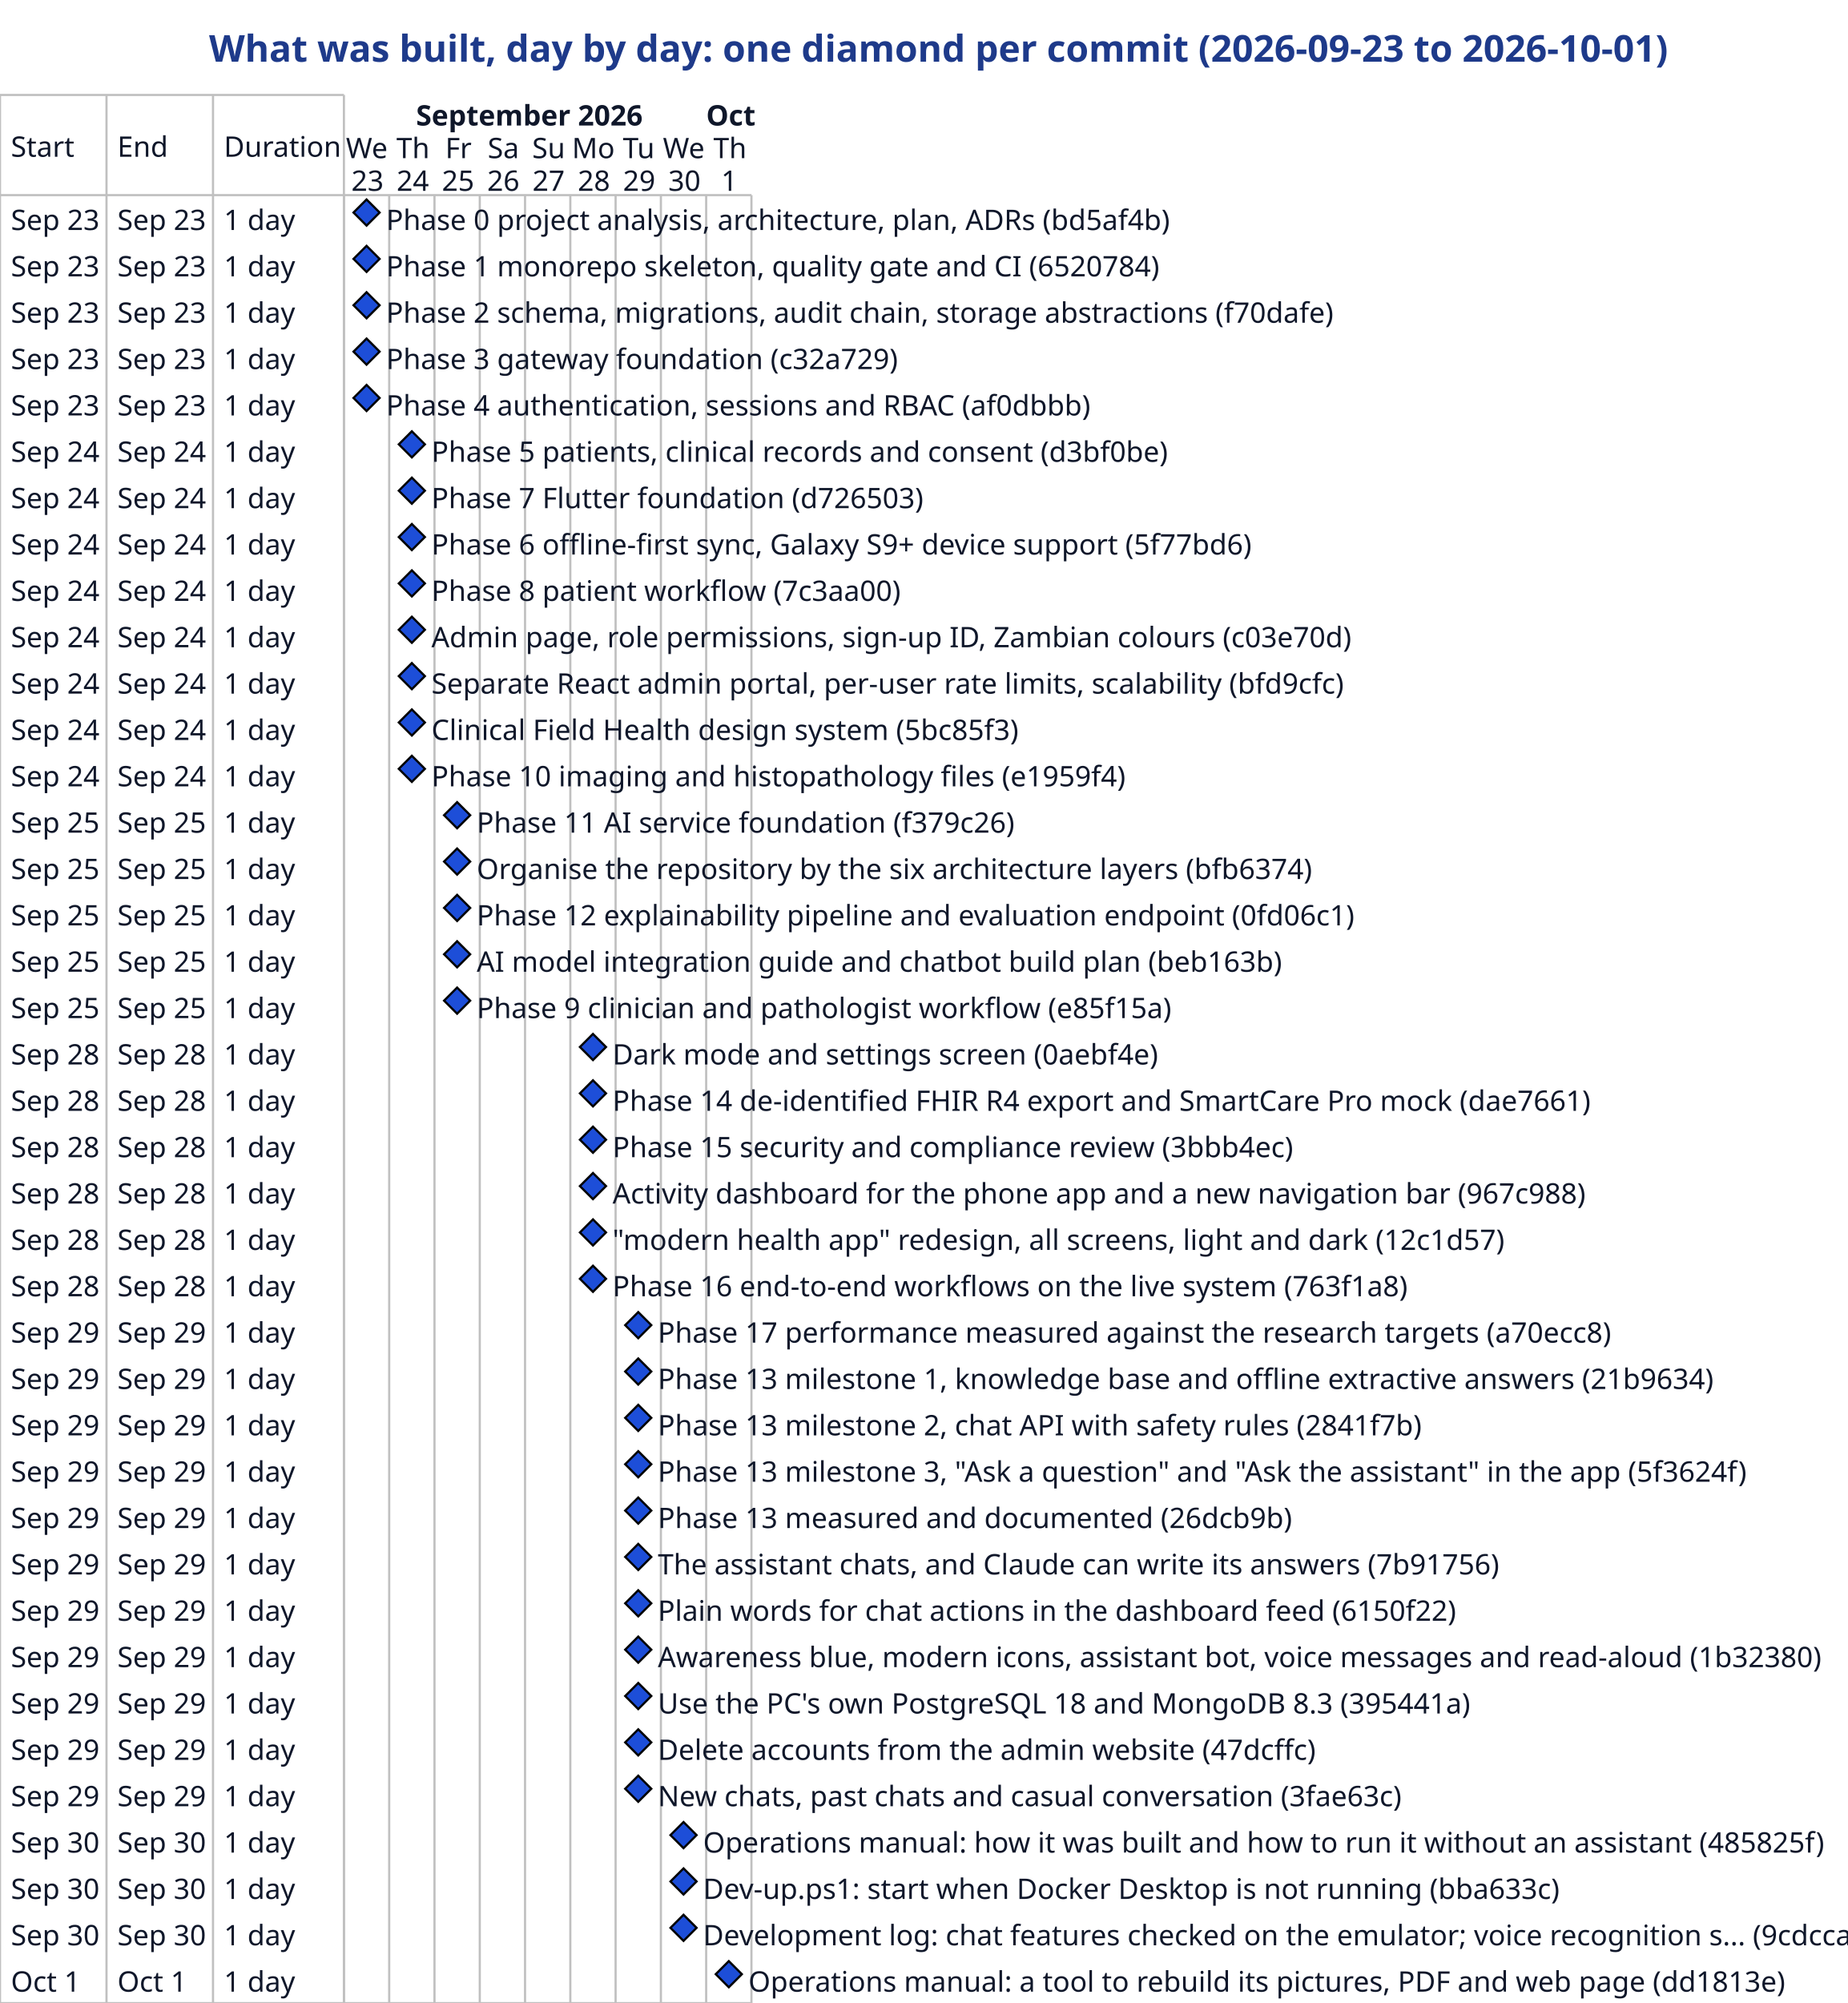
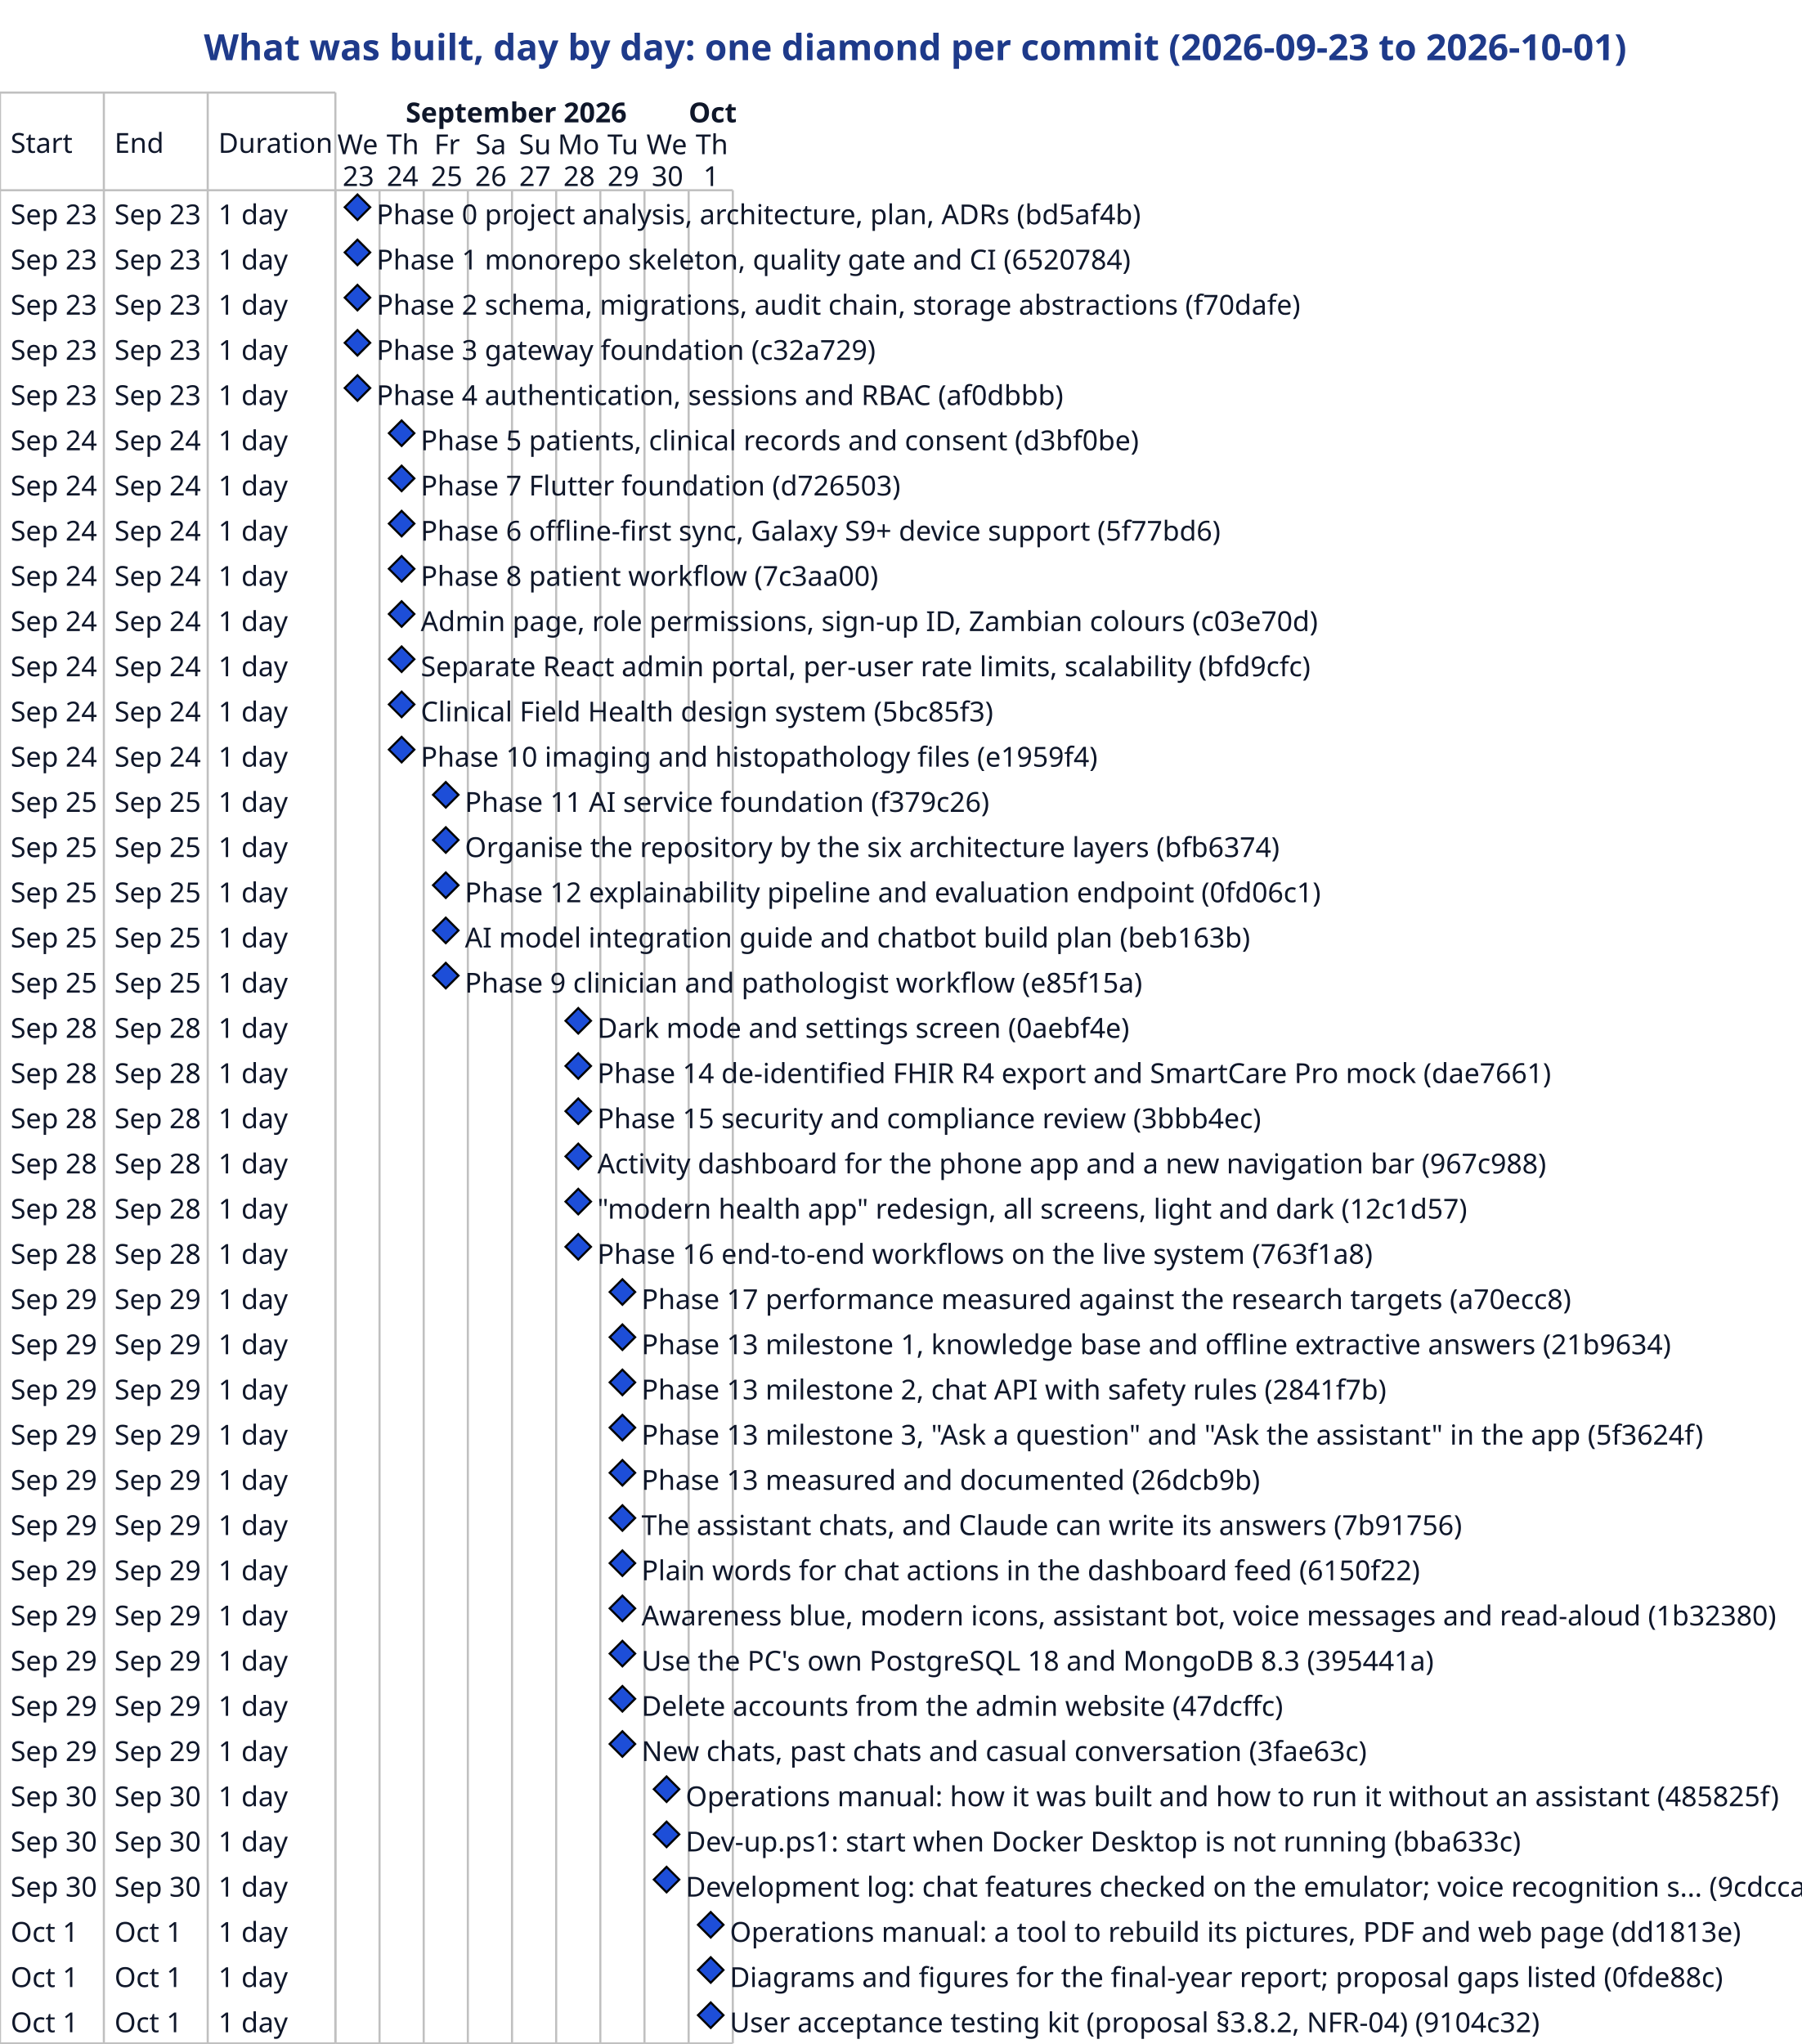
- <svg xmlns="http://www.w3.org/2000/svg" version="1.1" data-diagram-type="GANTT" style="width:1503px;height:1629px;background:#FFFFFF;" width="1503.438px" height="1629.167px" viewBox="0 0 1503 1629" zoomAndPan="magnify" preserveAspectRatio="none" contentStyleType="text/css">
+ <svg xmlns="http://www.w3.org/2000/svg" version="1.1" data-diagram-type="GANTT" style="width:1503px;height:1705px;background:#FFFFFF;" width="1503.438px" height="1705.313px" viewBox="0 0 1503 1705" zoomAndPan="magnify" preserveAspectRatio="none" contentStyleType="text/css">
  <defs />
  <g font-family="sans-serif" lengthAdjust="spacing">
    <g class="title" data-source-line="8">
      <text x="170.079" y="50.194" fill="#1E3A8A" font-size="30.104" textLength="1160.774" font-weight="700" font-family="'Segoe UI'">What was built, day by day: one diamond per commit (2026-09-23 to 2026-10-01)</text>
    </g>
    <line x1="0" y1="77.228" x2="279.759" y2="77.228" style="stroke:#C0C0C0;stroke-width:1.771;" />
    <line x1="0" y1="158.687" x2="279.759" y2="158.687" style="stroke:#C0C0C0;stroke-width:1.771;" />
-     <line x1="0" y1="1629.097" x2="279.759" y2="1629.097" style="stroke:#C0C0C0;stroke-width:1.771;" />
-     <line x1="0" y1="77.228" x2="0" y2="1629.097" style="stroke:#C0C0C0;stroke-width:1.771;" />
-     <line x1="86.636" y1="77.228" x2="86.636" y2="1629.097" style="stroke:#C0C0C0;stroke-width:1.771;" />
-     <line x1="173.272" y1="77.228" x2="173.272" y2="1629.097" style="stroke:#C0C0C0;stroke-width:1.771;" />
-     <line x1="279.759" y1="77.228" x2="279.759" y2="1629.097" style="stroke:#C0C0C0;stroke-width:1.771;" />
+     <line x1="0" y1="1704.503" x2="279.759" y2="1704.503" style="stroke:#C0C0C0;stroke-width:1.771;" />
+     <line x1="0" y1="77.228" x2="0" y2="1704.503" style="stroke:#C0C0C0;stroke-width:1.771;" />
+     <line x1="86.636" y1="77.228" x2="86.636" y2="1704.503" style="stroke:#C0C0C0;stroke-width:1.771;" />
+     <line x1="173.272" y1="77.228" x2="173.272" y2="1704.503" style="stroke:#C0C0C0;stroke-width:1.771;" />
+     <line x1="279.759" y1="77.228" x2="279.759" y2="1704.503" style="stroke:#C0C0C0;stroke-width:1.771;" />
    <text x="8.854" y="127.49" fill="#0F172A" font-size="23.021" textLength="47.548" font-family="'Segoe UI'">Start</text>
    <text x="95.49" y="127.49" fill="#0F172A" font-size="23.021" textLength="38.229" font-family="'Segoe UI'">End</text>
    <text x="182.126" y="127.49" fill="#0F172A" font-size="23.021" textLength="88.779" font-family="'Segoe UI'">Duration</text>
    <text x="8.854" y="187.07" fill="#0F172A" font-size="23.021" textLength="68.928" font-family="'Segoe UI'">Sep 23</text>
    <text x="95.49" y="187.07" fill="#0F172A" font-size="23.021" textLength="68.928" font-family="'Segoe UI'">Sep 23</text>
    <text x="182.126" y="187.07" fill="#0F172A" font-size="23.021" textLength="55.124" font-family="'Segoe UI'">1 day</text>
    <text x="8.854" y="224.773" fill="#0F172A" font-size="23.021" textLength="68.928" font-family="'Segoe UI'">Sep 23</text>
    <text x="95.49" y="224.773" fill="#0F172A" font-size="23.021" textLength="68.928" font-family="'Segoe UI'">Sep 23</text>
    <text x="182.126" y="224.773" fill="#0F172A" font-size="23.021" textLength="55.124" font-family="'Segoe UI'">1 day</text>
    <text x="8.854" y="262.476" fill="#0F172A" font-size="23.021" textLength="68.928" font-family="'Segoe UI'">Sep 23</text>
    <text x="95.49" y="262.476" fill="#0F172A" font-size="23.021" textLength="68.928" font-family="'Segoe UI'">Sep 23</text>
    <text x="182.126" y="262.476" fill="#0F172A" font-size="23.021" textLength="55.124" font-family="'Segoe UI'">1 day</text>
    <text x="8.854" y="300.179" fill="#0F172A" font-size="23.021" textLength="68.928" font-family="'Segoe UI'">Sep 23</text>
    <text x="95.49" y="300.179" fill="#0F172A" font-size="23.021" textLength="68.928" font-family="'Segoe UI'">Sep 23</text>
    <text x="182.126" y="300.179" fill="#0F172A" font-size="23.021" textLength="55.124" font-family="'Segoe UI'">1 day</text>
    <text x="8.854" y="337.882" fill="#0F172A" font-size="23.021" textLength="68.928" font-family="'Segoe UI'">Sep 23</text>
    <text x="95.49" y="337.882" fill="#0F172A" font-size="23.021" textLength="68.928" font-family="'Segoe UI'">Sep 23</text>
    <text x="182.126" y="337.882" fill="#0F172A" font-size="23.021" textLength="55.124" font-family="'Segoe UI'">1 day</text>
    <text x="8.854" y="375.584" fill="#0F172A" font-size="23.021" textLength="68.928" font-family="'Segoe UI'">Sep 24</text>
    <text x="95.49" y="375.584" fill="#0F172A" font-size="23.021" textLength="68.928" font-family="'Segoe UI'">Sep 24</text>
    <text x="182.126" y="375.584" fill="#0F172A" font-size="23.021" textLength="55.124" font-family="'Segoe UI'">1 day</text>
    <text x="8.854" y="413.287" fill="#0F172A" font-size="23.021" textLength="68.928" font-family="'Segoe UI'">Sep 24</text>
    <text x="95.49" y="413.287" fill="#0F172A" font-size="23.021" textLength="68.928" font-family="'Segoe UI'">Sep 24</text>
    <text x="182.126" y="413.287" fill="#0F172A" font-size="23.021" textLength="55.124" font-family="'Segoe UI'">1 day</text>
    <text x="8.854" y="450.99" fill="#0F172A" font-size="23.021" textLength="68.928" font-family="'Segoe UI'">Sep 24</text>
    <text x="95.49" y="450.99" fill="#0F172A" font-size="23.021" textLength="68.928" font-family="'Segoe UI'">Sep 24</text>
    <text x="182.126" y="450.99" fill="#0F172A" font-size="23.021" textLength="55.124" font-family="'Segoe UI'">1 day</text>
    <text x="8.854" y="488.693" fill="#0F172A" font-size="23.021" textLength="68.928" font-family="'Segoe UI'">Sep 24</text>
    <text x="95.49" y="488.693" fill="#0F172A" font-size="23.021" textLength="68.928" font-family="'Segoe UI'">Sep 24</text>
    <text x="182.126" y="488.693" fill="#0F172A" font-size="23.021" textLength="55.124" font-family="'Segoe UI'">1 day</text>
    <text x="8.854" y="526.396" fill="#0F172A" font-size="23.021" textLength="68.928" font-family="'Segoe UI'">Sep 24</text>
    <text x="95.49" y="526.396" fill="#0F172A" font-size="23.021" textLength="68.928" font-family="'Segoe UI'">Sep 24</text>
    <text x="182.126" y="526.396" fill="#0F172A" font-size="23.021" textLength="55.124" font-family="'Segoe UI'">1 day</text>
    <text x="8.854" y="564.099" fill="#0F172A" font-size="23.021" textLength="68.928" font-family="'Segoe UI'">Sep 24</text>
    <text x="95.49" y="564.099" fill="#0F172A" font-size="23.021" textLength="68.928" font-family="'Segoe UI'">Sep 24</text>
    <text x="182.126" y="564.099" fill="#0F172A" font-size="23.021" textLength="55.124" font-family="'Segoe UI'">1 day</text>
    <text x="8.854" y="601.801" fill="#0F172A" font-size="23.021" textLength="68.928" font-family="'Segoe UI'">Sep 24</text>
    <text x="95.49" y="601.801" fill="#0F172A" font-size="23.021" textLength="68.928" font-family="'Segoe UI'">Sep 24</text>
    <text x="182.126" y="601.801" fill="#0F172A" font-size="23.021" textLength="55.124" font-family="'Segoe UI'">1 day</text>
    <text x="8.854" y="639.504" fill="#0F172A" font-size="23.021" textLength="68.928" font-family="'Segoe UI'">Sep 24</text>
    <text x="95.49" y="639.504" fill="#0F172A" font-size="23.021" textLength="68.928" font-family="'Segoe UI'">Sep 24</text>
    <text x="182.126" y="639.504" fill="#0F172A" font-size="23.021" textLength="55.124" font-family="'Segoe UI'">1 day</text>
    <text x="8.854" y="677.207" fill="#0F172A" font-size="23.021" textLength="68.928" font-family="'Segoe UI'">Sep 25</text>
    <text x="95.49" y="677.207" fill="#0F172A" font-size="23.021" textLength="68.928" font-family="'Segoe UI'">Sep 25</text>
    <text x="182.126" y="677.207" fill="#0F172A" font-size="23.021" textLength="55.124" font-family="'Segoe UI'">1 day</text>
    <text x="8.854" y="714.91" fill="#0F172A" font-size="23.021" textLength="68.928" font-family="'Segoe UI'">Sep 25</text>
    <text x="95.49" y="714.91" fill="#0F172A" font-size="23.021" textLength="68.928" font-family="'Segoe UI'">Sep 25</text>
    <text x="182.126" y="714.91" fill="#0F172A" font-size="23.021" textLength="55.124" font-family="'Segoe UI'">1 day</text>
    <text x="8.854" y="752.613" fill="#0F172A" font-size="23.021" textLength="68.928" font-family="'Segoe UI'">Sep 25</text>
    <text x="95.49" y="752.613" fill="#0F172A" font-size="23.021" textLength="68.928" font-family="'Segoe UI'">Sep 25</text>
    <text x="182.126" y="752.613" fill="#0F172A" font-size="23.021" textLength="55.124" font-family="'Segoe UI'">1 day</text>
    <text x="8.854" y="790.316" fill="#0F172A" font-size="23.021" textLength="68.928" font-family="'Segoe UI'">Sep 25</text>
    <text x="95.49" y="790.316" fill="#0F172A" font-size="23.021" textLength="68.928" font-family="'Segoe UI'">Sep 25</text>
    <text x="182.126" y="790.316" fill="#0F172A" font-size="23.021" textLength="55.124" font-family="'Segoe UI'">1 day</text>
    <text x="8.854" y="828.018" fill="#0F172A" font-size="23.021" textLength="68.928" font-family="'Segoe UI'">Sep 25</text>
    <text x="95.49" y="828.018" fill="#0F172A" font-size="23.021" textLength="68.928" font-family="'Segoe UI'">Sep 25</text>
    <text x="182.126" y="828.018" fill="#0F172A" font-size="23.021" textLength="55.124" font-family="'Segoe UI'">1 day</text>
    <text x="8.854" y="865.721" fill="#0F172A" font-size="23.021" textLength="68.928" font-family="'Segoe UI'">Sep 28</text>
    <text x="95.49" y="865.721" fill="#0F172A" font-size="23.021" textLength="68.928" font-family="'Segoe UI'">Sep 28</text>
    <text x="182.126" y="865.721" fill="#0F172A" font-size="23.021" textLength="55.124" font-family="'Segoe UI'">1 day</text>
    <text x="8.854" y="903.424" fill="#0F172A" font-size="23.021" textLength="68.928" font-family="'Segoe UI'">Sep 28</text>
    <text x="95.49" y="903.424" fill="#0F172A" font-size="23.021" textLength="68.928" font-family="'Segoe UI'">Sep 28</text>
    <text x="182.126" y="903.424" fill="#0F172A" font-size="23.021" textLength="55.124" font-family="'Segoe UI'">1 day</text>
    <text x="8.854" y="941.127" fill="#0F172A" font-size="23.021" textLength="68.928" font-family="'Segoe UI'">Sep 28</text>
    <text x="95.49" y="941.127" fill="#0F172A" font-size="23.021" textLength="68.928" font-family="'Segoe UI'">Sep 28</text>
    <text x="182.126" y="941.127" fill="#0F172A" font-size="23.021" textLength="55.124" font-family="'Segoe UI'">1 day</text>
    <text x="8.854" y="978.83" fill="#0F172A" font-size="23.021" textLength="68.928" font-family="'Segoe UI'">Sep 28</text>
    <text x="95.49" y="978.83" fill="#0F172A" font-size="23.021" textLength="68.928" font-family="'Segoe UI'">Sep 28</text>
    <text x="182.126" y="978.83" fill="#0F172A" font-size="23.021" textLength="55.124" font-family="'Segoe UI'">1 day</text>
    <text x="8.854" y="1016.533" fill="#0F172A" font-size="23.021" textLength="68.928" font-family="'Segoe UI'">Sep 28</text>
    <text x="95.49" y="1016.533" fill="#0F172A" font-size="23.021" textLength="68.928" font-family="'Segoe UI'">Sep 28</text>
    <text x="182.126" y="1016.533" fill="#0F172A" font-size="23.021" textLength="55.124" font-family="'Segoe UI'">1 day</text>
    <text x="8.854" y="1054.236" fill="#0F172A" font-size="23.021" textLength="68.928" font-family="'Segoe UI'">Sep 28</text>
    <text x="95.49" y="1054.236" fill="#0F172A" font-size="23.021" textLength="68.928" font-family="'Segoe UI'">Sep 28</text>
    <text x="182.126" y="1054.236" fill="#0F172A" font-size="23.021" textLength="55.124" font-family="'Segoe UI'">1 day</text>
    <text x="8.854" y="1091.938" fill="#0F172A" font-size="23.021" textLength="68.928" font-family="'Segoe UI'">Sep 29</text>
    <text x="95.49" y="1091.938" fill="#0F172A" font-size="23.021" textLength="68.928" font-family="'Segoe UI'">Sep 29</text>
    <text x="182.126" y="1091.938" fill="#0F172A" font-size="23.021" textLength="55.124" font-family="'Segoe UI'">1 day</text>
    <text x="8.854" y="1129.641" fill="#0F172A" font-size="23.021" textLength="68.928" font-family="'Segoe UI'">Sep 29</text>
    <text x="95.49" y="1129.641" fill="#0F172A" font-size="23.021" textLength="68.928" font-family="'Segoe UI'">Sep 29</text>
    <text x="182.126" y="1129.641" fill="#0F172A" font-size="23.021" textLength="55.124" font-family="'Segoe UI'">1 day</text>
    <text x="8.854" y="1167.344" fill="#0F172A" font-size="23.021" textLength="68.928" font-family="'Segoe UI'">Sep 29</text>
    <text x="95.49" y="1167.344" fill="#0F172A" font-size="23.021" textLength="68.928" font-family="'Segoe UI'">Sep 29</text>
    <text x="182.126" y="1167.344" fill="#0F172A" font-size="23.021" textLength="55.124" font-family="'Segoe UI'">1 day</text>
    <text x="8.854" y="1205.047" fill="#0F172A" font-size="23.021" textLength="68.928" font-family="'Segoe UI'">Sep 29</text>
    <text x="95.49" y="1205.047" fill="#0F172A" font-size="23.021" textLength="68.928" font-family="'Segoe UI'">Sep 29</text>
    <text x="182.126" y="1205.047" fill="#0F172A" font-size="23.021" textLength="55.124" font-family="'Segoe UI'">1 day</text>
    <text x="8.854" y="1242.75" fill="#0F172A" font-size="23.021" textLength="68.928" font-family="'Segoe UI'">Sep 29</text>
    <text x="95.49" y="1242.75" fill="#0F172A" font-size="23.021" textLength="68.928" font-family="'Segoe UI'">Sep 29</text>
    <text x="182.126" y="1242.75" fill="#0F172A" font-size="23.021" textLength="55.124" font-family="'Segoe UI'">1 day</text>
    <text x="8.854" y="1280.453" fill="#0F172A" font-size="23.021" textLength="68.928" font-family="'Segoe UI'">Sep 29</text>
    <text x="95.49" y="1280.453" fill="#0F172A" font-size="23.021" textLength="68.928" font-family="'Segoe UI'">Sep 29</text>
    <text x="182.126" y="1280.453" fill="#0F172A" font-size="23.021" textLength="55.124" font-family="'Segoe UI'">1 day</text>
    <text x="8.854" y="1318.155" fill="#0F172A" font-size="23.021" textLength="68.928" font-family="'Segoe UI'">Sep 29</text>
    <text x="95.49" y="1318.155" fill="#0F172A" font-size="23.021" textLength="68.928" font-family="'Segoe UI'">Sep 29</text>
    <text x="182.126" y="1318.155" fill="#0F172A" font-size="23.021" textLength="55.124" font-family="'Segoe UI'">1 day</text>
    <text x="8.854" y="1355.858" fill="#0F172A" font-size="23.021" textLength="68.928" font-family="'Segoe UI'">Sep 29</text>
    <text x="95.49" y="1355.858" fill="#0F172A" font-size="23.021" textLength="68.928" font-family="'Segoe UI'">Sep 29</text>
    <text x="182.126" y="1355.858" fill="#0F172A" font-size="23.021" textLength="55.124" font-family="'Segoe UI'">1 day</text>
    <text x="8.854" y="1393.561" fill="#0F172A" font-size="23.021" textLength="68.928" font-family="'Segoe UI'">Sep 29</text>
    <text x="95.49" y="1393.561" fill="#0F172A" font-size="23.021" textLength="68.928" font-family="'Segoe UI'">Sep 29</text>
    <text x="182.126" y="1393.561" fill="#0F172A" font-size="23.021" textLength="55.124" font-family="'Segoe UI'">1 day</text>
    <text x="8.854" y="1431.264" fill="#0F172A" font-size="23.021" textLength="68.928" font-family="'Segoe UI'">Sep 29</text>
    <text x="95.49" y="1431.264" fill="#0F172A" font-size="23.021" textLength="68.928" font-family="'Segoe UI'">Sep 29</text>
    <text x="182.126" y="1431.264" fill="#0F172A" font-size="23.021" textLength="55.124" font-family="'Segoe UI'">1 day</text>
    <text x="8.854" y="1468.967" fill="#0F172A" font-size="23.021" textLength="68.928" font-family="'Segoe UI'">Sep 29</text>
    <text x="95.49" y="1468.967" fill="#0F172A" font-size="23.021" textLength="68.928" font-family="'Segoe UI'">Sep 29</text>
    <text x="182.126" y="1468.967" fill="#0F172A" font-size="23.021" textLength="55.124" font-family="'Segoe UI'">1 day</text>
    <text x="8.854" y="1506.67" fill="#0F172A" font-size="23.021" textLength="68.928" font-family="'Segoe UI'">Sep 30</text>
    <text x="95.49" y="1506.67" fill="#0F172A" font-size="23.021" textLength="68.928" font-family="'Segoe UI'">Sep 30</text>
    <text x="182.126" y="1506.67" fill="#0F172A" font-size="23.021" textLength="55.124" font-family="'Segoe UI'">1 day</text>
    <text x="8.854" y="1544.372" fill="#0F172A" font-size="23.021" textLength="68.928" font-family="'Segoe UI'">Sep 30</text>
    <text x="95.49" y="1544.372" fill="#0F172A" font-size="23.021" textLength="68.928" font-family="'Segoe UI'">Sep 30</text>
    <text x="182.126" y="1544.372" fill="#0F172A" font-size="23.021" textLength="55.124" font-family="'Segoe UI'">1 day</text>
    <text x="8.854" y="1582.075" fill="#0F172A" font-size="23.021" textLength="68.928" font-family="'Segoe UI'">Sep 30</text>
    <text x="95.49" y="1582.075" fill="#0F172A" font-size="23.021" textLength="68.928" font-family="'Segoe UI'">Sep 30</text>
    <text x="182.126" y="1582.075" fill="#0F172A" font-size="23.021" textLength="55.124" font-family="'Segoe UI'">1 day</text>
    <text x="8.854" y="1619.778" fill="#0F172A" font-size="23.021" textLength="54.506" font-family="'Segoe UI'">Oct 1</text>
    <text x="95.49" y="1619.778" fill="#0F172A" font-size="23.021" textLength="54.506" font-family="'Segoe UI'">Oct 1</text>
    <text x="182.126" y="1619.778" fill="#0F172A" font-size="23.021" textLength="55.124" font-family="'Segoe UI'">1 day</text>
+     <text x="8.854" y="1657.481" fill="#0F172A" font-size="23.021" textLength="54.506" font-family="'Segoe UI'">Oct 1</text>
+     <text x="95.49" y="1657.481" fill="#0F172A" font-size="23.021" textLength="54.506" font-family="'Segoe UI'">Oct 1</text>
+     <text x="182.126" y="1657.481" fill="#0F172A" font-size="23.021" textLength="55.124" font-family="'Segoe UI'">1 day</text>
+     <text x="8.854" y="1695.184" fill="#0F172A" font-size="23.021" textLength="54.506" font-family="'Segoe UI'">Oct 1</text>
+     <text x="95.49" y="1695.184" fill="#0F172A" font-size="23.021" textLength="54.506" font-family="'Segoe UI'">Oct 1</text>
+     <text x="182.126" y="1695.184" fill="#0F172A" font-size="23.021" textLength="55.124" font-family="'Segoe UI'">1 day</text>
    <text x="338.42" y="102.07" fill="#0F172A" font-size="23.021" textLength="177.344" font-weight="700" font-family="'Segoe UI'">September 2026</text>
    <text x="574.425" y="102.07" fill="#0F172A" font-size="23.021" textLength="37.465" font-weight="700" font-family="'Segoe UI'">Oct</text>
    <text x="281.404" y="128.633" fill="#0F172A" font-size="23.021" textLength="33.542" font-family="'Segoe UI'">We</text>
    <text x="322.464" y="128.633" fill="#0F172A" font-size="23.021" textLength="25.089" font-family="'Segoe UI'">Th</text>
    <text x="362.22" y="128.633" fill="#0F172A" font-size="23.021" textLength="19.244" font-family="'Segoe UI'">Fr</text>
    <text x="396.704" y="128.633" fill="#0F172A" font-size="23.021" textLength="23.943" font-family="'Segoe UI'">Sa</text>
    <text x="432.88" y="128.633" fill="#0F172A" font-size="23.021" textLength="25.258" font-family="'Segoe UI'">Su</text>
    <text x="465.262" y="128.633" fill="#0F172A" font-size="23.021" textLength="34.16" font-family="'Segoe UI'">Mo</text>
    <text x="506.631" y="128.633" fill="#0F172A" font-size="23.021" textLength="25.089" font-family="'Segoe UI'">Tu</text>
    <text x="539.238" y="128.633" fill="#0F172A" font-size="23.021" textLength="33.542" font-family="'Segoe UI'">We</text>
    <text x="580.298" y="128.633" fill="#0F172A" font-size="23.021" textLength="25.089" font-family="'Segoe UI'">Th</text>
    <text x="285.766" y="155.195" fill="#0F172A" font-size="23.021" textLength="24.819" font-family="'Segoe UI'">23</text>
    <text x="322.599" y="155.195" fill="#0F172A" font-size="23.021" textLength="24.819" font-family="'Segoe UI'">24</text>
    <text x="359.432" y="155.195" fill="#0F172A" font-size="23.021" textLength="24.819" font-family="'Segoe UI'">25</text>
    <text x="396.266" y="155.195" fill="#0F172A" font-size="23.021" textLength="24.819" font-family="'Segoe UI'">26</text>
    <text x="433.099" y="155.195" fill="#0F172A" font-size="23.021" textLength="24.819" font-family="'Segoe UI'">27</text>
    <text x="469.932" y="155.195" fill="#0F172A" font-size="23.021" textLength="24.819" font-family="'Segoe UI'">28</text>
    <text x="506.766" y="155.195" fill="#0F172A" font-size="23.021" textLength="24.819" font-family="'Segoe UI'">29</text>
    <text x="543.599" y="155.195" fill="#0F172A" font-size="23.021" textLength="24.819" font-family="'Segoe UI'">30</text>
    <text x="586.637" y="155.195" fill="#0F172A" font-size="23.021" font-family="'Segoe UI'">1</text>
-     <line x1="279.759" y1="158.687" x2="279.759" y2="1629.097" style="stroke:#C0C0C0;stroke-width:1.771;" />
-     <line x1="316.592" y1="158.687" x2="316.592" y2="1629.097" style="stroke:#C0C0C0;stroke-width:1.771;" />
-     <line x1="353.425" y1="158.687" x2="353.425" y2="1629.097" style="stroke:#C0C0C0;stroke-width:1.771;" />
-     <line x1="390.259" y1="158.687" x2="390.259" y2="1629.097" style="stroke:#C0C0C0;stroke-width:1.771;" />
-     <line x1="427.092" y1="158.687" x2="427.092" y2="1629.097" style="stroke:#C0C0C0;stroke-width:1.771;" />
-     <line x1="463.925" y1="158.687" x2="463.925" y2="1629.097" style="stroke:#C0C0C0;stroke-width:1.771;" />
-     <line x1="500.759" y1="158.687" x2="500.759" y2="1629.097" style="stroke:#C0C0C0;stroke-width:1.771;" />
-     <line x1="537.592" y1="158.687" x2="537.592" y2="1629.097" style="stroke:#C0C0C0;stroke-width:1.771;" />
-     <line x1="574.425" y1="158.687" x2="574.425" y2="1629.097" style="stroke:#C0C0C0;stroke-width:1.771;" />
-     <line x1="611.259" y1="158.687" x2="611.259" y2="1629.097" style="stroke:#C0C0C0;stroke-width:1.771;" />
+     <line x1="279.759" y1="158.687" x2="279.759" y2="1704.503" style="stroke:#C0C0C0;stroke-width:1.771;" />
+     <line x1="316.592" y1="158.687" x2="316.592" y2="1704.503" style="stroke:#C0C0C0;stroke-width:1.771;" />
+     <line x1="353.425" y1="158.687" x2="353.425" y2="1704.503" style="stroke:#C0C0C0;stroke-width:1.771;" />
+     <line x1="390.259" y1="158.687" x2="390.259" y2="1704.503" style="stroke:#C0C0C0;stroke-width:1.771;" />
+     <line x1="427.092" y1="158.687" x2="427.092" y2="1704.503" style="stroke:#C0C0C0;stroke-width:1.771;" />
+     <line x1="463.925" y1="158.687" x2="463.925" y2="1704.503" style="stroke:#C0C0C0;stroke-width:1.771;" />
+     <line x1="500.759" y1="158.687" x2="500.759" y2="1704.503" style="stroke:#C0C0C0;stroke-width:1.771;" />
+     <line x1="537.592" y1="158.687" x2="537.592" y2="1704.503" style="stroke:#C0C0C0;stroke-width:1.771;" />
+     <line x1="574.425" y1="158.687" x2="574.425" y2="1704.503" style="stroke:#C0C0C0;stroke-width:1.771;" />
+     <line x1="611.259" y1="158.687" x2="611.259" y2="1704.503" style="stroke:#C0C0C0;stroke-width:1.771;" />
    <line x1="279.759" y1="158.687" x2="611.259" y2="158.687" style="stroke:#C0C0C0;stroke-width:1.771;" />
-     <line x1="279.759" y1="1629.097" x2="611.259" y2="1629.097" style="stroke:#C0C0C0;stroke-width:1.771;" />
+     <line x1="279.759" y1="1704.503" x2="611.259" y2="1704.503" style="stroke:#C0C0C0;stroke-width:1.771;" />
    <polygon points="298.175,162.228,308.8,172.853,298.175,183.478,287.55,172.853" fill="#1D4ED8" style="stroke:#000;stroke-width:1.771;stroke-linejoin:miter;stroke-miterlimit:10;" />
    <polygon points="298.175,199.931,308.8,210.556,298.175,221.181,287.55,210.556" fill="#1D4ED8" style="stroke:#000;stroke-width:1.771;stroke-linejoin:miter;stroke-miterlimit:10;" />
    <polygon points="298.175,237.634,308.8,248.259,298.175,258.884,287.55,248.259" fill="#1D4ED8" style="stroke:#000;stroke-width:1.771;stroke-linejoin:miter;stroke-miterlimit:10;" />
    <polygon points="298.175,275.337,308.8,285.962,298.175,296.587,287.55,285.962" fill="#1D4ED8" style="stroke:#000;stroke-width:1.771;stroke-linejoin:miter;stroke-miterlimit:10;" />
    <polygon points="298.175,313.04,308.8,323.665,298.175,334.29,287.55,323.665" fill="#1D4ED8" style="stroke:#000;stroke-width:1.771;stroke-linejoin:miter;stroke-miterlimit:10;" />
    <polygon points="335.009,350.743,345.634,361.368,335.009,371.993,324.384,361.368" fill="#1D4ED8" style="stroke:#000;stroke-width:1.771;stroke-linejoin:miter;stroke-miterlimit:10;" />
    <polygon points="335.009,388.445,345.634,399.07,335.009,409.695,324.384,399.07" fill="#1D4ED8" style="stroke:#000;stroke-width:1.771;stroke-linejoin:miter;stroke-miterlimit:10;" />
    <polygon points="335.009,426.148,345.634,436.773,335.009,447.398,324.384,436.773" fill="#1D4ED8" style="stroke:#000;stroke-width:1.771;stroke-linejoin:miter;stroke-miterlimit:10;" />
    <polygon points="335.009,463.851,345.634,474.476,335.009,485.101,324.384,474.476" fill="#1D4ED8" style="stroke:#000;stroke-width:1.771;stroke-linejoin:miter;stroke-miterlimit:10;" />
    <polygon points="335.009,501.554,345.634,512.179,335.009,522.804,324.384,512.179" fill="#1D4ED8" style="stroke:#000;stroke-width:1.771;stroke-linejoin:miter;stroke-miterlimit:10;" />
    <polygon points="335.009,539.257,345.634,549.882,335.009,560.507,324.384,549.882" fill="#1D4ED8" style="stroke:#000;stroke-width:1.771;stroke-linejoin:miter;stroke-miterlimit:10;" />
    <polygon points="335.009,576.96,345.634,587.585,335.009,598.21,324.384,587.585" fill="#1D4ED8" style="stroke:#000;stroke-width:1.771;stroke-linejoin:miter;stroke-miterlimit:10;" />
    <polygon points="335.009,614.662,345.634,625.287,335.009,635.912,324.384,625.287" fill="#1D4ED8" style="stroke:#000;stroke-width:1.771;stroke-linejoin:miter;stroke-miterlimit:10;" />
    <polygon points="371.842,652.365,382.467,662.99,371.842,673.615,361.217,662.99" fill="#1D4ED8" style="stroke:#000;stroke-width:1.771;stroke-linejoin:miter;stroke-miterlimit:10;" />
    <polygon points="371.842,690.068,382.467,700.693,371.842,711.318,361.217,700.693" fill="#1D4ED8" style="stroke:#000;stroke-width:1.771;stroke-linejoin:miter;stroke-miterlimit:10;" />
    <polygon points="371.842,727.771,382.467,738.396,371.842,749.021,361.217,738.396" fill="#1D4ED8" style="stroke:#000;stroke-width:1.771;stroke-linejoin:miter;stroke-miterlimit:10;" />
    <polygon points="371.842,765.474,382.467,776.099,371.842,786.724,361.217,776.099" fill="#1D4ED8" style="stroke:#000;stroke-width:1.771;stroke-linejoin:miter;stroke-miterlimit:10;" />
    <polygon points="371.842,803.177,382.467,813.802,371.842,824.427,361.217,813.802" fill="#1D4ED8" style="stroke:#000;stroke-width:1.771;stroke-linejoin:miter;stroke-miterlimit:10;" />
    <polygon points="482.342,840.88,492.967,851.505,482.342,862.13,471.717,851.505" fill="#1D4ED8" style="stroke:#000;stroke-width:1.771;stroke-linejoin:miter;stroke-miterlimit:10;" />
    <polygon points="482.342,878.582,492.967,889.207,482.342,899.832,471.717,889.207" fill="#1D4ED8" style="stroke:#000;stroke-width:1.771;stroke-linejoin:miter;stroke-miterlimit:10;" />
    <polygon points="482.342,916.285,492.967,926.91,482.342,937.535,471.717,926.91" fill="#1D4ED8" style="stroke:#000;stroke-width:1.771;stroke-linejoin:miter;stroke-miterlimit:10;" />
    <polygon points="482.342,953.988,492.967,964.613,482.342,975.238,471.717,964.613" fill="#1D4ED8" style="stroke:#000;stroke-width:1.771;stroke-linejoin:miter;stroke-miterlimit:10;" />
    <polygon points="482.342,991.691,492.967,1002.316,482.342,1012.941,471.717,1002.316" fill="#1D4ED8" style="stroke:#000;stroke-width:1.771;stroke-linejoin:miter;stroke-miterlimit:10;" />
    <polygon points="482.342,1029.394,492.967,1040.019,482.342,1050.644,471.717,1040.019" fill="#1D4ED8" style="stroke:#000;stroke-width:1.771;stroke-linejoin:miter;stroke-miterlimit:10;" />
    <polygon points="519.175,1067.097,529.8,1077.722,519.175,1088.347,508.55,1077.722" fill="#1D4ED8" style="stroke:#000;stroke-width:1.771;stroke-linejoin:miter;stroke-miterlimit:10;" />
    <polygon points="519.175,1104.799,529.8,1115.424,519.175,1126.049,508.55,1115.424" fill="#1D4ED8" style="stroke:#000;stroke-width:1.771;stroke-linejoin:miter;stroke-miterlimit:10;" />
    <polygon points="519.175,1142.502,529.8,1153.127,519.175,1163.752,508.55,1153.127" fill="#1D4ED8" style="stroke:#000;stroke-width:1.771;stroke-linejoin:miter;stroke-miterlimit:10;" />
    <polygon points="519.175,1180.205,529.8,1190.83,519.175,1201.455,508.55,1190.83" fill="#1D4ED8" style="stroke:#000;stroke-width:1.771;stroke-linejoin:miter;stroke-miterlimit:10;" />
    <polygon points="519.175,1217.908,529.8,1228.533,519.175,1239.158,508.55,1228.533" fill="#1D4ED8" style="stroke:#000;stroke-width:1.771;stroke-linejoin:miter;stroke-miterlimit:10;" />
    <polygon points="519.175,1255.611,529.8,1266.236,519.175,1276.861,508.55,1266.236" fill="#1D4ED8" style="stroke:#000;stroke-width:1.771;stroke-linejoin:miter;stroke-miterlimit:10;" />
    <polygon points="519.175,1293.314,529.8,1303.939,519.175,1314.564,508.55,1303.939" fill="#1D4ED8" style="stroke:#000;stroke-width:1.771;stroke-linejoin:miter;stroke-miterlimit:10;" />
    <polygon points="519.175,1331.016,529.8,1341.641,519.175,1352.266,508.55,1341.641" fill="#1D4ED8" style="stroke:#000;stroke-width:1.771;stroke-linejoin:miter;stroke-miterlimit:10;" />
    <polygon points="519.175,1368.719,529.8,1379.344,519.175,1389.969,508.55,1379.344" fill="#1D4ED8" style="stroke:#000;stroke-width:1.771;stroke-linejoin:miter;stroke-miterlimit:10;" />
    <polygon points="519.175,1406.422,529.8,1417.047,519.175,1427.672,508.55,1417.047" fill="#1D4ED8" style="stroke:#000;stroke-width:1.771;stroke-linejoin:miter;stroke-miterlimit:10;" />
    <polygon points="519.175,1444.125,529.8,1454.75,519.175,1465.375,508.55,1454.75" fill="#1D4ED8" style="stroke:#000;stroke-width:1.771;stroke-linejoin:miter;stroke-miterlimit:10;" />
    <polygon points="556.009,1481.828,566.634,1492.453,556.009,1503.078,545.384,1492.453" fill="#1D4ED8" style="stroke:#000;stroke-width:1.771;stroke-linejoin:miter;stroke-miterlimit:10;" />
    <polygon points="556.009,1519.531,566.634,1530.156,556.009,1540.781,545.384,1530.156" fill="#1D4ED8" style="stroke:#000;stroke-width:1.771;stroke-linejoin:miter;stroke-miterlimit:10;" />
    <polygon points="556.009,1557.233,566.634,1567.858,556.009,1578.483,545.384,1567.858" fill="#1D4ED8" style="stroke:#000;stroke-width:1.771;stroke-linejoin:miter;stroke-miterlimit:10;" />
    <polygon points="592.842,1594.936,603.467,1605.561,592.842,1616.186,582.217,1605.561" fill="#1D4ED8" style="stroke:#000;stroke-width:1.771;stroke-linejoin:miter;stroke-miterlimit:10;" />
+     <polygon points="592.842,1632.639,603.467,1643.264,592.842,1653.889,582.217,1643.264" fill="#1D4ED8" style="stroke:#000;stroke-width:1.771;stroke-linejoin:miter;stroke-miterlimit:10;" />
+     <polygon points="592.842,1670.342,603.467,1680.967,592.842,1691.592,582.217,1680.967" fill="#1D4ED8" style="stroke:#000;stroke-width:1.771;stroke-linejoin:miter;stroke-miterlimit:10;" />
    <text x="314.113" y="187.07" fill="#0F172A" font-size="23.021" textLength="597.249" font-family="'Segoe UI'">Phase 0 project analysis, architecture, plan, ADRs (bd5af4b)</text>
    <text x="314.113" y="224.773" fill="#0F172A" font-size="23.021" textLength="592.303" font-family="'Segoe UI'">Phase 1 monorepo skeleton, quality gate and CI (6520784)</text>
    <text x="314.113" y="262.476" fill="#0F172A" font-size="23.021" textLength="717.895" font-family="'Segoe UI'">Phase 2 schema, migrations, audit chain, storage abstractions (f70dafe)</text>
    <text x="314.113" y="300.179" fill="#0F172A" font-size="23.021" textLength="391.871" font-family="'Segoe UI'">Phase 3 gateway foundation (c32a729)</text>
    <text x="314.113" y="337.882" fill="#0F172A" font-size="23.021" textLength="537.876" font-family="'Segoe UI'">Phase 4 authentication, sessions and RBAC (af0dbbb)</text>
    <text x="350.946" y="375.584" fill="#0F172A" font-size="23.021" textLength="562.707" font-family="'Segoe UI'">Phase 5 patients, clinical records and consent (d3bf0be)</text>
    <text x="350.946" y="413.287" fill="#0F172A" font-size="23.021" textLength="376.382" font-family="'Segoe UI'">Phase 7 Flutter foundation (d726503)</text>
    <text x="350.946" y="450.99" fill="#0F172A" font-size="23.021" textLength="632.275" font-family="'Segoe UI'">Phase 6 offline-first sync, Galaxy S9+ device support (5f77bd6)</text>
    <text x="350.946" y="488.693" fill="#0F172A" font-size="23.021" textLength="358.633" font-family="'Segoe UI'">Phase 8 patient workflow (7c3aa00)</text>
    <text x="350.946" y="526.396" fill="#0F172A" font-size="23.021" textLength="704.811" font-family="'Segoe UI'">Admin page, role permissions, sign-up ID, Zambian colours (c03e70d)</text>
    <text x="350.946" y="564.099" fill="#0F172A" font-size="23.021" textLength="696.245" font-family="'Segoe UI'">Separate React admin portal, per-user rate limits, scalability (bfd9cfc)</text>
    <text x="350.946" y="601.801" fill="#0F172A" font-size="23.021" textLength="450.716" font-family="'Segoe UI'">Clinical Field Health design system (5bc85f3)</text>
    <text x="350.946" y="639.504" fill="#0F172A" font-size="23.021" textLength="531.559" font-family="'Segoe UI'">Phase 10 imaging and histopathology files (e1959f4)</text>
    <text x="387.78" y="677.207" fill="#0F172A" font-size="23.021" textLength="411.542" font-family="'Segoe UI'">Phase 11 AI service foundation (f379c26)</text>
    <text x="387.78" y="714.91" fill="#0F172A" font-size="23.021" textLength="636.985" font-family="'Segoe UI'">Organise the repository by the six architecture layers (bfb6374)</text>
    <text x="387.78" y="752.613" fill="#0F172A" font-size="23.021" textLength="672.505" font-family="'Segoe UI'">Phase 12 explainability pipeline and evaluation endpoint (0fd06c1)</text>
    <text x="387.78" y="790.316" fill="#0F172A" font-size="23.021" textLength="620.45" font-family="'Segoe UI'">AI model integration guide and chatbot build plan (beb163b)</text>
    <text x="387.78" y="828.018" fill="#0F172A" font-size="23.021" textLength="531.615" font-family="'Segoe UI'">Phase 9 clinician and pathologist workflow (e85f15a)</text>
    <text x="498.28" y="865.721" fill="#0F172A" font-size="23.021" textLength="416.129" font-family="'Segoe UI'">Dark mode and settings screen (0aebf4e)</text>
    <text x="498.28" y="903.424" fill="#0F172A" font-size="23.021" textLength="751.662" font-family="'Segoe UI'">Phase 14 de-identified FHIR R4 export and SmartCare Pro mock (dae7661)</text>
    <text x="498.28" y="941.127" fill="#0F172A" font-size="23.021" textLength="521.734" font-family="'Segoe UI'">Phase 15 security and compliance review (3bbb4ec)</text>
    <text x="498.28" y="978.83" fill="#0F172A" font-size="23.021" textLength="748.042" font-family="'Segoe UI'">Activity dashboard for the phone app and a new navigation bar (967c988)</text>
    <text x="498.28" y="1016.533" fill="#0F172A" font-size="23.021" textLength="681.082" font-family="'Segoe UI'">"modern health app" redesign, all screens, light and dark (12c1d57)</text>
    <text x="498.28" y="1054.236" fill="#0F172A" font-size="23.021" textLength="612.705" font-family="'Segoe UI'">Phase 16 end-to-end workflows on the live system (763f1a8)</text>
    <text x="535.113" y="1091.938" fill="#0F172A" font-size="23.021" textLength="722.267" font-family="'Segoe UI'">Phase 17 performance measured against the research targets (a70ecc8)</text>
    <text x="535.113" y="1129.641" fill="#0F172A" font-size="23.021" textLength="804.729" font-family="'Segoe UI'">Phase 13 milestone 1, knowledge base and offline extractive answers (21b9634)</text>
    <text x="535.113" y="1167.344" fill="#0F172A" font-size="23.021" textLength="582.4" font-family="'Segoe UI'">Phase 13 milestone 2, chat API with safety rules (2841f7b)</text>
    <text x="535.113" y="1205.047" fill="#0F172A" font-size="23.021" textLength="836.011" font-family="'Segoe UI'">Phase 13 milestone 3, "Ask a question" and "Ask the assistant" in the app (5f3624f)</text>
    <text x="535.113" y="1242.75" fill="#0F172A" font-size="23.021" textLength="485.438" font-family="'Segoe UI'">Phase 13 measured and documented (26dcb9b)</text>
    <text x="535.113" y="1280.453" fill="#0F172A" font-size="23.021" textLength="638.626" font-family="'Segoe UI'">The assistant chats, and Claude can write its answers (7b91756)</text>
    <text x="535.113" y="1318.155" fill="#0F172A" font-size="23.021" textLength="611.097" font-family="'Segoe UI'">Plain words for chat actions in the dashboard feed (6150f22)</text>
    <text x="535.113" y="1355.858" fill="#0F172A" font-size="23.021" textLength="887.55" font-family="'Segoe UI'">Awareness blue, modern icons, assistant bot, voice messages and read-aloud (1b32380)</text>
    <text x="535.113" y="1393.561" fill="#0F172A" font-size="23.021" textLength="627.138" font-family="'Segoe UI'">Use the PC's own PostgreSQL 18 and MongoDB 8.3 (395441a)</text>
    <text x="535.113" y="1431.264" fill="#0F172A" font-size="23.021" textLength="503.997" font-family="'Segoe UI'">Delete accounts from the admin website (47dcffc)</text>
    <text x="535.113" y="1468.967" fill="#0F172A" font-size="23.021" textLength="566.764" font-family="'Segoe UI'">New chats, past chats and casual conversation (3fae63c)</text>
    <text x="571.946" y="1506.67" fill="#0F172A" font-size="23.021" textLength="855.39" font-family="'Segoe UI'">Operations manual: how it was built and how to run it without an assistant (485825f)</text>
    <text x="571.946" y="1544.372" fill="#0F172A" font-size="23.021" textLength="656.341" font-family="'Segoe UI'">Dev-up.ps1: start when Docker Desktop is not running (bba633c)</text>
    <text x="571.946" y="1582.075" fill="#0F172A" font-size="23.021" textLength="895.34" font-family="'Segoe UI'">Development log: chat features checked on the emulator; voice recognition s... (9cdccac)</text>
    <text x="608.78" y="1619.778" fill="#0F172A" font-size="23.021" textLength="795.343" font-family="'Segoe UI'">Operations manual: a tool to rebuild its pictures, PDF and web page (dd1813e)</text>
+     <text x="608.78" y="1657.481" fill="#0F172A" font-size="23.021" textLength="777.999" font-family="'Segoe UI'">Diagrams and figures for the final-year report; proposal gaps listed (0fde88c)</text>
+     <text x="608.78" y="1695.184" fill="#0F172A" font-size="23.021" textLength="638.682" font-family="'Segoe UI'">User acceptance testing kit (proposal §3.8.2, NFR-04) (9104c32)</text>
  </g>
</svg>
